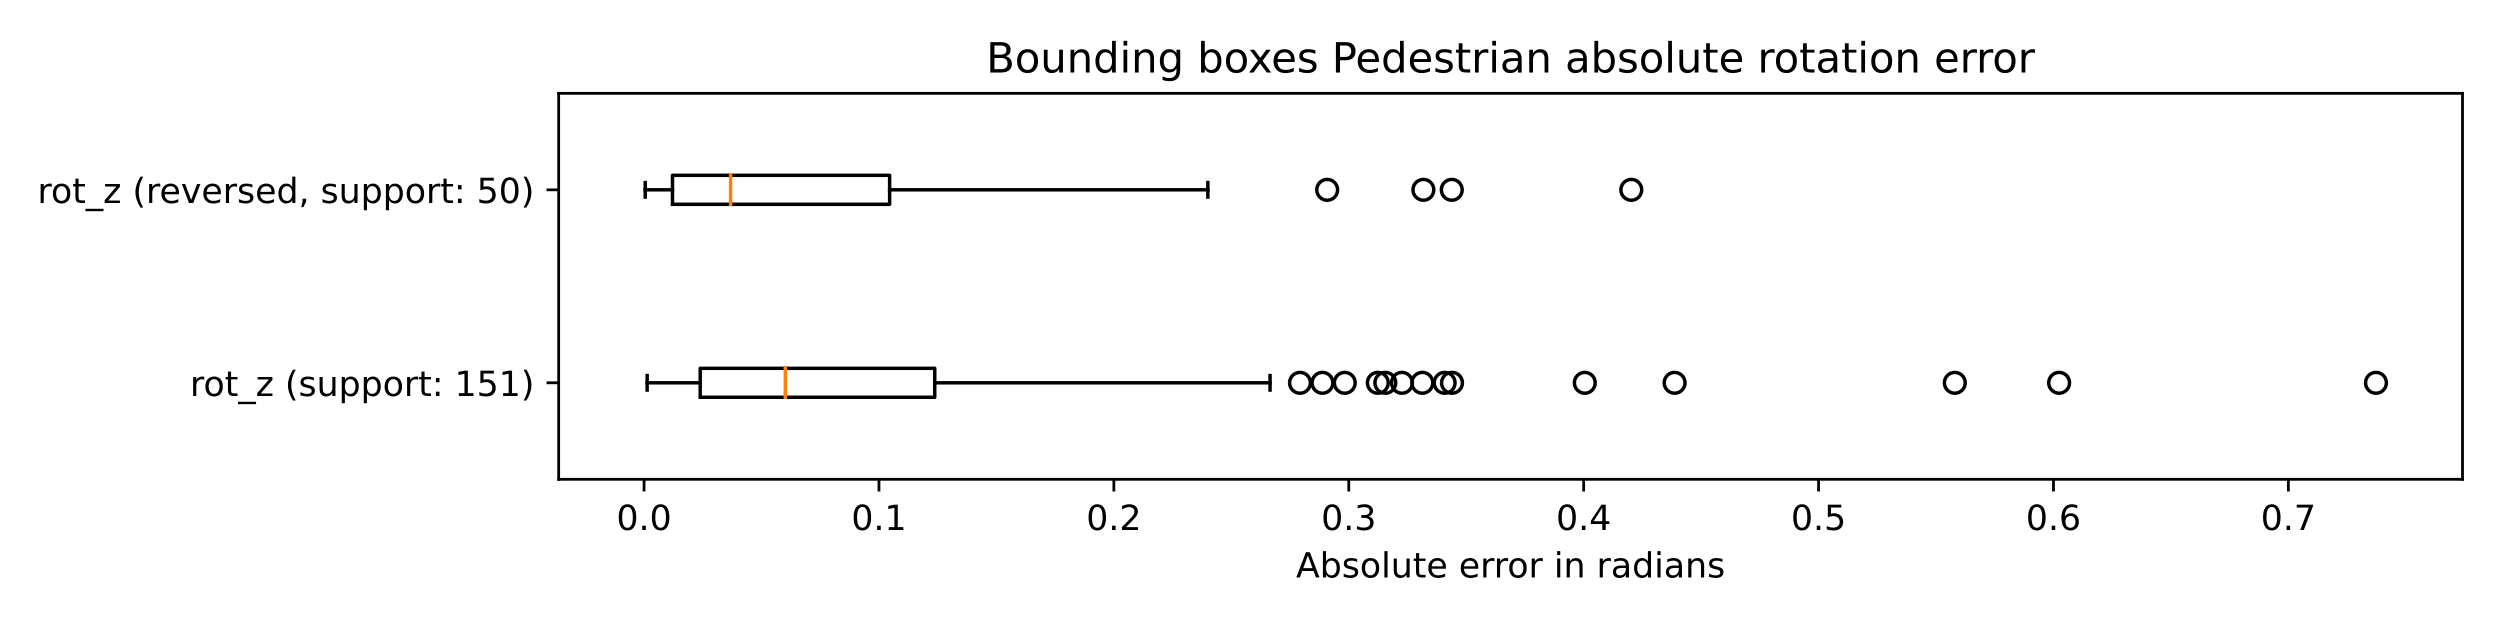
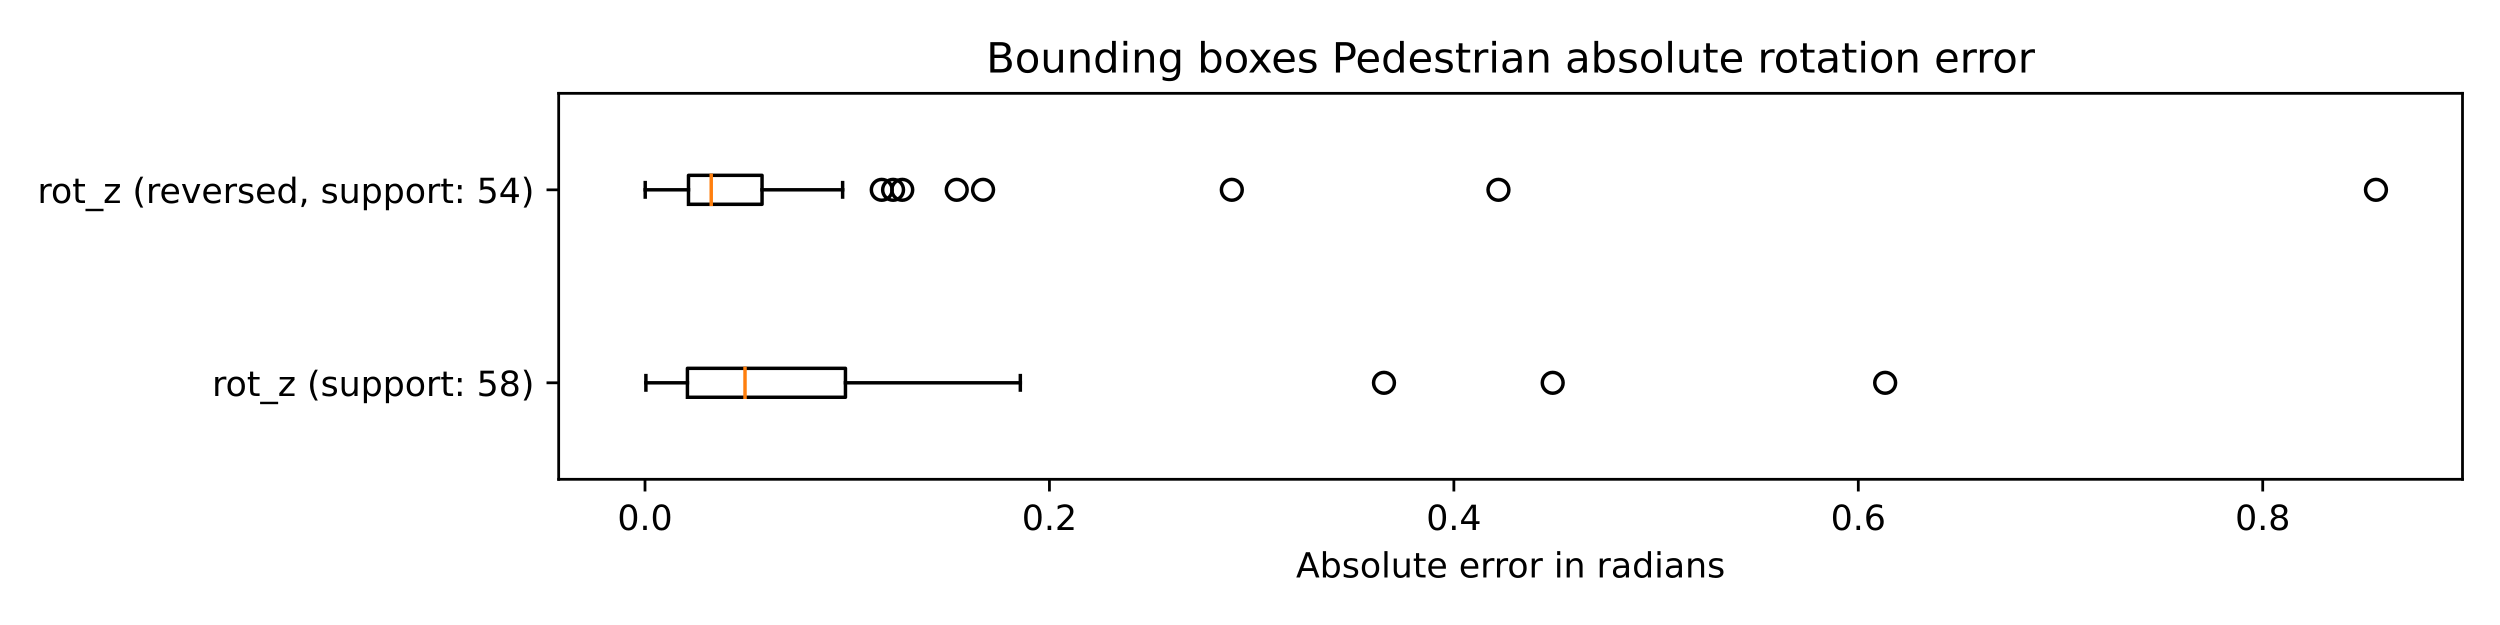
<svg xmlns="http://www.w3.org/2000/svg" xmlns:xlink="http://www.w3.org/1999/xlink" width="720pt" height="180pt" viewBox="0 0 720 180" version="1.1">
  <defs>
    <style type="text/css">*{stroke-linejoin: round; stroke-linecap: butt}</style>
  </defs>
  <g id="figure_1">
    <g id="patch_1">
      <path d="M 0 180  L 720 180  L 720 0  L 0 0  z " style="fill: #ffffff" />
    </g>
    <g id="axes_1">
      <g id="patch_2">
        <path d="M 160.9 138.04  L 709.2 138.04  L 709.2 26.88  L 160.9 26.88  z " style="fill: #ffffff" />
      </g>
      <g id="matplotlib.axis_1">
        <g id="xtick_1">
          <g id="line2d_1">
            <defs>
-               <path id="m4e57f08b4b" d="M 0 0  L 0 3.5  " style="stroke: #000000; stroke-width: 0.8" />
+               <path id="m27d8b00f14" d="M 0 0  L 0 3.5  " style="stroke: #000000; stroke-width: 0.8" />
            </defs>
            <g>
-               <use xlink:href="#m4e57f08b4b" x="185.491" y="138.04" style="stroke: #000000; stroke-width: 0.8" />
+               <use xlink:href="#m27d8b00f14" x="185.761" y="138.04" style="stroke: #000000; stroke-width: 0.8" />
            </g>
          </g>
          <g id="text_1">
-             <g transform="translate(177.5391 152.6384)scale(0.1 -0.1)">
+             <g transform="translate(177.8095 152.6384)scale(0.1 -0.1)">
              <defs>
                <path id="DejaVuSans-30" d="M 2034 4250  Q 1547 4250 1301 3770  Q 1056 3291 1056 2328  Q 1056 1369 1301 889  Q 1547 409 2034 409  Q 2525 409 2770 889  Q 3016 1369 3016 2328  Q 3016 3291 2770 3770  Q 2525 4250 2034 4250  z M 2034 4750  Q 2819 4750 3233 4129  Q 3647 3509 3647 2328  Q 3647 1150 3233 529  Q 2819 -91 2034 -91  Q 1250 -91 836 529  Q 422 1150 422 2328  Q 422 3509 836 4129  Q 1250 4750 2034 4750  z " transform="scale(0.015625)" />
                <path id="DejaVuSans-2e" d="M 684 794  L 1344 794  L 1344 0  L 684 0  L 684 794  z " transform="scale(0.015625)" />
              </defs>
              <use xlink:href="#DejaVuSans-30" />
              <use xlink:href="#DejaVuSans-2e" x="63.623" />
              <use xlink:href="#DejaVuSans-30" x="95.41" />
            </g>
          </g>
        </g>
        <g id="xtick_2">
          <g id="line2d_2">
            <g>
-               <use xlink:href="#m4e57f08b4b" x="253.142" y="138.04" style="stroke: #000000; stroke-width: 0.8" />
+               <use xlink:href="#m27d8b00f14" x="302.237" y="138.04" style="stroke: #000000; stroke-width: 0.8" />
            </g>
          </g>
          <g id="text_2">
-             <g transform="translate(245.1899 152.6384)scale(0.1 -0.1)">
-               <defs>
-                 <path id="DejaVuSans-31" d="M 794 531  L 1825 531  L 1825 4091  L 703 3866  L 703 4441  L 1819 4666  L 2450 4666  L 2450 531  L 3481 531  L 3481 0  L 794 0  L 794 531  z " transform="scale(0.015625)" />
-               </defs>
-               <use xlink:href="#DejaVuSans-30" />
-               <use xlink:href="#DejaVuSans-2e" x="63.623" />
-               <use xlink:href="#DejaVuSans-31" x="95.41" />
+             <g transform="translate(294.2854 152.6384)scale(0.1 -0.1)">
+               <defs>
+                 <path id="DejaVuSans-32" d="M 1228 531  L 3431 531  L 3431 0  L 469 0  L 469 531  Q 828 903 1448 1529  Q 2069 2156 2228 2338  Q 2531 2678 2651 2914  Q 2772 3150 2772 3378  Q 2772 3750 2511 3984  Q 2250 4219 1831 4219  Q 1534 4219 1204 4116  Q 875 4013 500 3803  L 500 4441  Q 881 4594 1212 4672  Q 1544 4750 1819 4750  Q 2544 4750 2975 4387  Q 3406 4025 3406 3419  Q 3406 3131 3298 2873  Q 3191 2616 2906 2266  Q 2828 2175 2409 1742  Q 1991 1309 1228 531  z " transform="scale(0.015625)" />
+               </defs>
+               <use xlink:href="#DejaVuSans-30" />
+               <use xlink:href="#DejaVuSans-2e" x="63.623" />
+               <use xlink:href="#DejaVuSans-32" x="95.41" />
            </g>
          </g>
        </g>
        <g id="xtick_3">
          <g id="line2d_3">
            <g>
-               <use xlink:href="#m4e57f08b4b" x="320.792" y="138.04" style="stroke: #000000; stroke-width: 0.8" />
+               <use xlink:href="#m27d8b00f14" x="418.713" y="138.04" style="stroke: #000000; stroke-width: 0.8" />
            </g>
          </g>
          <g id="text_3">
-             <g transform="translate(312.8408 152.6384)scale(0.1 -0.1)">
-               <defs>
-                 <path id="DejaVuSans-32" d="M 1228 531  L 3431 531  L 3431 0  L 469 0  L 469 531  Q 828 903 1448 1529  Q 2069 2156 2228 2338  Q 2531 2678 2651 2914  Q 2772 3150 2772 3378  Q 2772 3750 2511 3984  Q 2250 4219 1831 4219  Q 1534 4219 1204 4116  Q 875 4013 500 3803  L 500 4441  Q 881 4594 1212 4672  Q 1544 4750 1819 4750  Q 2544 4750 2975 4387  Q 3406 4025 3406 3419  Q 3406 3131 3298 2873  Q 3191 2616 2906 2266  Q 2828 2175 2409 1742  Q 1991 1309 1228 531  z " transform="scale(0.015625)" />
-               </defs>
-               <use xlink:href="#DejaVuSans-30" />
-               <use xlink:href="#DejaVuSans-2e" x="63.623" />
-               <use xlink:href="#DejaVuSans-32" x="95.41" />
+             <g transform="translate(410.7613 152.6384)scale(0.1 -0.1)">
+               <defs>
+                 <path id="DejaVuSans-34" d="M 2419 4116  L 825 1625  L 2419 1625  L 2419 4116  z M 2253 4666  L 3047 4666  L 3047 1625  L 3713 1625  L 3713 1100  L 3047 1100  L 3047 0  L 2419 0  L 2419 1100  L 313 1100  L 313 1709  L 2253 4666  z " transform="scale(0.015625)" />
+               </defs>
+               <use xlink:href="#DejaVuSans-30" />
+               <use xlink:href="#DejaVuSans-2e" x="63.623" />
+               <use xlink:href="#DejaVuSans-34" x="95.41" />
            </g>
          </g>
        </g>
        <g id="xtick_4">
          <g id="line2d_4">
            <g>
-               <use xlink:href="#m4e57f08b4b" x="388.443" y="138.04" style="stroke: #000000; stroke-width: 0.8" />
+               <use xlink:href="#m27d8b00f14" x="535.189" y="138.04" style="stroke: #000000; stroke-width: 0.8" />
            </g>
          </g>
          <g id="text_4">
-             <g transform="translate(380.4917 152.6384)scale(0.1 -0.1)">
-               <defs>
-                 <path id="DejaVuSans-33" d="M 2597 2516  Q 3050 2419 3304 2112  Q 3559 1806 3559 1356  Q 3559 666 3084 287  Q 2609 -91 1734 -91  Q 1441 -91 1130 -33  Q 819 25 488 141  L 488 750  Q 750 597 1062 519  Q 1375 441 1716 441  Q 2309 441 2620 675  Q 2931 909 2931 1356  Q 2931 1769 2642 2001  Q 2353 2234 1838 2234  L 1294 2234  L 1294 2753  L 1863 2753  Q 2328 2753 2575 2939  Q 2822 3125 2822 3475  Q 2822 3834 2567 4026  Q 2313 4219 1838 4219  Q 1578 4219 1281 4162  Q 984 4106 628 3988  L 628 4550  Q 988 4650 1302 4700  Q 1616 4750 1894 4750  Q 2613 4750 3031 4423  Q 3450 4097 3450 3541  Q 3450 3153 3228 2886  Q 3006 2619 2597 2516  z " transform="scale(0.015625)" />
-               </defs>
-               <use xlink:href="#DejaVuSans-30" />
-               <use xlink:href="#DejaVuSans-2e" x="63.623" />
-               <use xlink:href="#DejaVuSans-33" x="95.41" />
+             <g transform="translate(527.2373 152.6384)scale(0.1 -0.1)">
+               <defs>
+                 <path id="DejaVuSans-36" d="M 2113 2584  Q 1688 2584 1439 2293  Q 1191 2003 1191 1497  Q 1191 994 1439 701  Q 1688 409 2113 409  Q 2538 409 2786 701  Q 3034 994 3034 1497  Q 3034 2003 2786 2293  Q 2538 2584 2113 2584  z M 3366 4563  L 3366 3988  Q 3128 4100 2886 4159  Q 2644 4219 2406 4219  Q 1781 4219 1451 3797  Q 1122 3375 1075 2522  Q 1259 2794 1537 2939  Q 1816 3084 2150 3084  Q 2853 3084 3261 2657  Q 3669 2231 3669 1497  Q 3669 778 3244 343  Q 2819 -91 2113 -91  Q 1303 -91 875 529  Q 447 1150 447 2328  Q 447 3434 972 4092  Q 1497 4750 2381 4750  Q 2619 4750 2861 4703  Q 3103 4656 3366 4563  z " transform="scale(0.015625)" />
+               </defs>
+               <use xlink:href="#DejaVuSans-30" />
+               <use xlink:href="#DejaVuSans-2e" x="63.623" />
+               <use xlink:href="#DejaVuSans-36" x="95.41" />
            </g>
          </g>
        </g>
        <g id="xtick_5">
          <g id="line2d_5">
            <g>
-               <use xlink:href="#m4e57f08b4b" x="456.094" y="138.04" style="stroke: #000000; stroke-width: 0.8" />
+               <use xlink:href="#m27d8b00f14" x="651.665" y="138.04" style="stroke: #000000; stroke-width: 0.8" />
            </g>
          </g>
          <g id="text_5">
-             <g transform="translate(448.1425 152.6384)scale(0.1 -0.1)">
-               <defs>
-                 <path id="DejaVuSans-34" d="M 2419 4116  L 825 1625  L 2419 1625  L 2419 4116  z M 2253 4666  L 3047 4666  L 3047 1625  L 3713 1625  L 3713 1100  L 3047 1100  L 3047 0  L 2419 0  L 2419 1100  L 313 1100  L 313 1709  L 2253 4666  z " transform="scale(0.015625)" />
-               </defs>
-               <use xlink:href="#DejaVuSans-30" />
-               <use xlink:href="#DejaVuSans-2e" x="63.623" />
-               <use xlink:href="#DejaVuSans-34" x="95.41" />
-             </g>
-           </g>
-         </g>
-         <g id="xtick_6">
-           <g id="line2d_6">
-             <g>
-               <use xlink:href="#m4e57f08b4b" x="523.745" y="138.04" style="stroke: #000000; stroke-width: 0.8" />
-             </g>
-           </g>
-           <g id="text_6">
-             <g transform="translate(515.7934 152.6384)scale(0.1 -0.1)">
-               <defs>
-                 <path id="DejaVuSans-35" d="M 691 4666  L 3169 4666  L 3169 4134  L 1269 4134  L 1269 2991  Q 1406 3038 1543 3061  Q 1681 3084 1819 3084  Q 2600 3084 3056 2656  Q 3513 2228 3513 1497  Q 3513 744 3044 326  Q 2575 -91 1722 -91  Q 1428 -91 1123 -41  Q 819 9 494 109  L 494 744  Q 775 591 1075 516  Q 1375 441 1709 441  Q 2250 441 2565 725  Q 2881 1009 2881 1497  Q 2881 1984 2565 2268  Q 2250 2553 1709 2553  Q 1456 2553 1204 2497  Q 953 2441 691 2322  L 691 4666  z " transform="scale(0.015625)" />
-               </defs>
-               <use xlink:href="#DejaVuSans-30" />
-               <use xlink:href="#DejaVuSans-2e" x="63.623" />
-               <use xlink:href="#DejaVuSans-35" x="95.41" />
-             </g>
-           </g>
-         </g>
-         <g id="xtick_7">
-           <g id="line2d_7">
-             <g>
-               <use xlink:href="#m4e57f08b4b" x="591.396" y="138.04" style="stroke: #000000; stroke-width: 0.8" />
-             </g>
-           </g>
-           <g id="text_7">
-             <g transform="translate(583.4442 152.6384)scale(0.1 -0.1)">
-               <defs>
-                 <path id="DejaVuSans-36" d="M 2113 2584  Q 1688 2584 1439 2293  Q 1191 2003 1191 1497  Q 1191 994 1439 701  Q 1688 409 2113 409  Q 2538 409 2786 701  Q 3034 994 3034 1497  Q 3034 2003 2786 2293  Q 2538 2584 2113 2584  z M 3366 4563  L 3366 3988  Q 3128 4100 2886 4159  Q 2644 4219 2406 4219  Q 1781 4219 1451 3797  Q 1122 3375 1075 2522  Q 1259 2794 1537 2939  Q 1816 3084 2150 3084  Q 2853 3084 3261 2657  Q 3669 2231 3669 1497  Q 3669 778 3244 343  Q 2819 -91 2113 -91  Q 1303 -91 875 529  Q 447 1150 447 2328  Q 447 3434 972 4092  Q 1497 4750 2381 4750  Q 2619 4750 2861 4703  Q 3103 4656 3366 4563  z " transform="scale(0.015625)" />
-               </defs>
-               <use xlink:href="#DejaVuSans-30" />
-               <use xlink:href="#DejaVuSans-2e" x="63.623" />
-               <use xlink:href="#DejaVuSans-36" x="95.41" />
-             </g>
-           </g>
-         </g>
-         <g id="xtick_8">
-           <g id="line2d_8">
-             <g>
-               <use xlink:href="#m4e57f08b4b" x="659.047" y="138.04" style="stroke: #000000; stroke-width: 0.8" />
-             </g>
-           </g>
-           <g id="text_8">
-             <g transform="translate(651.0951 152.6384)scale(0.1 -0.1)">
-               <defs>
-                 <path id="DejaVuSans-37" d="M 525 4666  L 3525 4666  L 3525 4397  L 1831 0  L 1172 0  L 2766 4134  L 525 4134  L 525 4666  z " transform="scale(0.015625)" />
-               </defs>
-               <use xlink:href="#DejaVuSans-30" />
-               <use xlink:href="#DejaVuSans-2e" x="63.623" />
-               <use xlink:href="#DejaVuSans-37" x="95.41" />
-             </g>
-           </g>
-         </g>
-         <g id="text_9">
+             <g transform="translate(643.7132 152.6384)scale(0.1 -0.1)">
+               <defs>
+                 <path id="DejaVuSans-38" d="M 2034 2216  Q 1584 2216 1326 1975  Q 1069 1734 1069 1313  Q 1069 891 1326 650  Q 1584 409 2034 409  Q 2484 409 2743 651  Q 3003 894 3003 1313  Q 3003 1734 2745 1975  Q 2488 2216 2034 2216  z M 1403 2484  Q 997 2584 770 2862  Q 544 3141 544 3541  Q 544 4100 942 4425  Q 1341 4750 2034 4750  Q 2731 4750 3128 4425  Q 3525 4100 3525 3541  Q 3525 3141 3298 2862  Q 3072 2584 2669 2484  Q 3125 2378 3379 2068  Q 3634 1759 3634 1313  Q 3634 634 3220 271  Q 2806 -91 2034 -91  Q 1263 -91 848 271  Q 434 634 434 1313  Q 434 1759 690 2068  Q 947 2378 1403 2484  z M 1172 3481  Q 1172 3119 1398 2916  Q 1625 2713 2034 2713  Q 2441 2713 2670 2916  Q 2900 3119 2900 3481  Q 2900 3844 2670 4047  Q 2441 4250 2034 4250  Q 1625 4250 1398 4047  Q 1172 3844 1172 3481  z " transform="scale(0.015625)" />
+               </defs>
+               <use xlink:href="#DejaVuSans-30" />
+               <use xlink:href="#DejaVuSans-2e" x="63.623" />
+               <use xlink:href="#DejaVuSans-38" x="95.41" />
+             </g>
+           </g>
+         </g>
+         <g id="text_6">
          <g transform="translate(373.2492 166.3166)scale(0.1 -0.1)">
            <defs>
              <path id="DejaVuSans-41" d="M 2188 4044  L 1331 1722  L 3047 1722  L 2188 4044  z M 1831 4666  L 2547 4666  L 4325 0  L 3669 0  L 3244 1197  L 1141 1197  L 716 0  L 50 0  L 1831 4666  z " transform="scale(0.015625)" />
              <path id="DejaVuSans-62" d="M 3116 1747  Q 3116 2381 2855 2742  Q 2594 3103 2138 3103  Q 1681 3103 1420 2742  Q 1159 2381 1159 1747  Q 1159 1113 1420 752  Q 1681 391 2138 391  Q 2594 391 2855 752  Q 3116 1113 3116 1747  z M 1159 2969  Q 1341 3281 1617 3432  Q 1894 3584 2278 3584  Q 2916 3584 3314 3078  Q 3713 2572 3713 1747  Q 3713 922 3314 415  Q 2916 -91 2278 -91  Q 1894 -91 1617 61  Q 1341 213 1159 525  L 1159 0  L 581 0  L 581 4863  L 1159 4863  L 1159 2969  z " transform="scale(0.015625)" />
              <path id="DejaVuSans-73" d="M 2834 3397  L 2834 2853  Q 2591 2978 2328 3040  Q 2066 3103 1784 3103  Q 1356 3103 1142 2972  Q 928 2841 928 2578  Q 928 2378 1081 2264  Q 1234 2150 1697 2047  L 1894 2003  Q 2506 1872 2764 1633  Q 3022 1394 3022 966  Q 3022 478 2636 193  Q 2250 -91 1575 -91  Q 1294 -91 989 -36  Q 684 19 347 128  L 347 722  Q 666 556 975 473  Q 1284 391 1588 391  Q 1994 391 2212 530  Q 2431 669 2431 922  Q 2431 1156 2273 1281  Q 2116 1406 1581 1522  L 1381 1569  Q 847 1681 609 1914  Q 372 2147 372 2553  Q 372 3047 722 3315  Q 1072 3584 1716 3584  Q 2034 3584 2315 3537  Q 2597 3491 2834 3397  z " transform="scale(0.015625)" />
              <path id="DejaVuSans-6f" d="M 1959 3097  Q 1497 3097 1228 2736  Q 959 2375 959 1747  Q 959 1119 1226 758  Q 1494 397 1959 397  Q 2419 397 2687 759  Q 2956 1122 2956 1747  Q 2956 2369 2687 2733  Q 2419 3097 1959 3097  z M 1959 3584  Q 2709 3584 3137 3096  Q 3566 2609 3566 1747  Q 3566 888 3137 398  Q 2709 -91 1959 -91  Q 1206 -91 779 398  Q 353 888 353 1747  Q 353 2609 779 3096  Q 1206 3584 1959 3584  z " transform="scale(0.015625)" />
              <path id="DejaVuSans-6c" d="M 603 4863  L 1178 4863  L 1178 0  L 603 0  L 603 4863  z " transform="scale(0.015625)" />
              <path id="DejaVuSans-75" d="M 544 1381  L 544 3500  L 1119 3500  L 1119 1403  Q 1119 906 1312 657  Q 1506 409 1894 409  Q 2359 409 2629 706  Q 2900 1003 2900 1516  L 2900 3500  L 3475 3500  L 3475 0  L 2900 0  L 2900 538  Q 2691 219 2414 64  Q 2138 -91 1772 -91  Q 1169 -91 856 284  Q 544 659 544 1381  z M 1991 3584  L 1991 3584  z " transform="scale(0.015625)" />
              <path id="DejaVuSans-74" d="M 1172 4494  L 1172 3500  L 2356 3500  L 2356 3053  L 1172 3053  L 1172 1153  Q 1172 725 1289 603  Q 1406 481 1766 481  L 2356 481  L 2356 0  L 1766 0  Q 1100 0 847 248  Q 594 497 594 1153  L 594 3053  L 172 3053  L 172 3500  L 594 3500  L 594 4494  L 1172 4494  z " transform="scale(0.015625)" />
              <path id="DejaVuSans-65" d="M 3597 1894  L 3597 1613  L 953 1613  Q 991 1019 1311 708  Q 1631 397 2203 397  Q 2534 397 2845 478  Q 3156 559 3463 722  L 3463 178  Q 3153 47 2828 -22  Q 2503 -91 2169 -91  Q 1331 -91 842 396  Q 353 884 353 1716  Q 353 2575 817 3079  Q 1281 3584 2069 3584  Q 2775 3584 3186 3129  Q 3597 2675 3597 1894  z M 3022 2063  Q 3016 2534 2758 2815  Q 2500 3097 2075 3097  Q 1594 3097 1305 2825  Q 1016 2553 972 2059  L 3022 2063  z " transform="scale(0.015625)" />
              <path id="DejaVuSans-20" transform="scale(0.015625)" />
              <path id="DejaVuSans-72" d="M 2631 2963  Q 2534 3019 2420 3045  Q 2306 3072 2169 3072  Q 1681 3072 1420 2755  Q 1159 2438 1159 1844  L 1159 0  L 581 0  L 581 3500  L 1159 3500  L 1159 2956  Q 1341 3275 1631 3429  Q 1922 3584 2338 3584  Q 2397 3584 2469 3576  Q 2541 3569 2628 3553  L 2631 2963  z " transform="scale(0.015625)" />
              <path id="DejaVuSans-69" d="M 603 3500  L 1178 3500  L 1178 0  L 603 0  L 603 3500  z M 603 4863  L 1178 4863  L 1178 4134  L 603 4134  L 603 4863  z " transform="scale(0.015625)" />
              <path id="DejaVuSans-6e" d="M 3513 2113  L 3513 0  L 2938 0  L 2938 2094  Q 2938 2591 2744 2837  Q 2550 3084 2163 3084  Q 1697 3084 1428 2787  Q 1159 2491 1159 1978  L 1159 0  L 581 0  L 581 3500  L 1159 3500  L 1159 2956  Q 1366 3272 1645 3428  Q 1925 3584 2291 3584  Q 2894 3584 3203 3211  Q 3513 2838 3513 2113  z " transform="scale(0.015625)" />
              <path id="DejaVuSans-61" d="M 2194 1759  Q 1497 1759 1228 1600  Q 959 1441 959 1056  Q 959 750 1161 570  Q 1363 391 1709 391  Q 2188 391 2477 730  Q 2766 1069 2766 1631  L 2766 1759  L 2194 1759  z M 3341 1997  L 3341 0  L 2766 0  L 2766 531  Q 2569 213 2275 61  Q 1981 -91 1556 -91  Q 1019 -91 701 211  Q 384 513 384 1019  Q 384 1609 779 1909  Q 1175 2209 1959 2209  L 2766 2209  L 2766 2266  Q 2766 2663 2505 2880  Q 2244 3097 1772 3097  Q 1472 3097 1187 3025  Q 903 2953 641 2809  L 641 3341  Q 956 3463 1253 3523  Q 1550 3584 1831 3584  Q 2591 3584 2966 3190  Q 3341 2797 3341 1997  z " transform="scale(0.015625)" />
              <path id="DejaVuSans-64" d="M 2906 2969  L 2906 4863  L 3481 4863  L 3481 0  L 2906 0  L 2906 525  Q 2725 213 2448 61  Q 2172 -91 1784 -91  Q 1150 -91 751 415  Q 353 922 353 1747  Q 353 2572 751 3078  Q 1150 3584 1784 3584  Q 2172 3584 2448 3432  Q 2725 3281 2906 2969  z M 947 1747  Q 947 1113 1208 752  Q 1469 391 1925 391  Q 2381 391 2643 752  Q 2906 1113 2906 1747  Q 2906 2381 2643 2742  Q 2381 3103 1925 3103  Q 1469 3103 1208 2742  Q 947 2381 947 1747  z " transform="scale(0.015625)" />
            </defs>
            <use xlink:href="#DejaVuSans-41" />
            <use xlink:href="#DejaVuSans-62" x="68.408" />
            <use xlink:href="#DejaVuSans-73" x="131.885" />
            <use xlink:href="#DejaVuSans-6f" x="183.984" />
            <use xlink:href="#DejaVuSans-6c" x="245.166" />
            <use xlink:href="#DejaVuSans-75" x="272.949" />
            <use xlink:href="#DejaVuSans-74" x="336.328" />
            <use xlink:href="#DejaVuSans-65" x="375.537" />
            <use xlink:href="#DejaVuSans-20" x="437.061" />
            <use xlink:href="#DejaVuSans-65" x="468.848" />
            <use xlink:href="#DejaVuSans-72" x="530.371" />
            <use xlink:href="#DejaVuSans-72" x="569.734" />
            <use xlink:href="#DejaVuSans-6f" x="608.598" />
            <use xlink:href="#DejaVuSans-72" x="669.779" />
            <use xlink:href="#DejaVuSans-20" x="710.893" />
            <use xlink:href="#DejaVuSans-69" x="742.68" />
            <use xlink:href="#DejaVuSans-6e" x="770.463" />
            <use xlink:href="#DejaVuSans-20" x="833.842" />
            <use xlink:href="#DejaVuSans-72" x="865.629" />
            <use xlink:href="#DejaVuSans-61" x="906.742" />
            <use xlink:href="#DejaVuSans-64" x="968.021" />
            <use xlink:href="#DejaVuSans-69" x="1031.498" />
            <use xlink:href="#DejaVuSans-61" x="1059.281" />
            <use xlink:href="#DejaVuSans-6e" x="1120.561" />
            <use xlink:href="#DejaVuSans-73" x="1183.939" />
          </g>
        </g>
      </g>
      <g id="matplotlib.axis_2">
        <g id="ytick_1">
-           <g id="line2d_9">
+           <g id="line2d_6">
            <defs>
-               <path id="m417db6c726" d="M 0 0  L -3.5 0  " style="stroke: #000000; stroke-width: 0.8" />
+               <path id="mc34abc420f" d="M 0 0  L -3.5 0  " style="stroke: #000000; stroke-width: 0.8" />
            </defs>
            <g>
-               <use xlink:href="#m417db6c726" x="160.9" y="110.25" style="stroke: #000000; stroke-width: 0.8" />
-             </g>
-           </g>
-           <g id="text_10">
-             <g transform="translate(54.71719 114.0438)scale(0.1 -0.1)">
+               <use xlink:href="#mc34abc420f" x="160.9" y="110.25" style="stroke: #000000; stroke-width: 0.8" />
+             </g>
+           </g>
+           <g id="text_7">
+             <g transform="translate(61.07969 114.0438)scale(0.1 -0.1)">
              <defs>
                <path id="DejaVuSans-5f" d="M 3263 -1063  L 3263 -1509  L -63 -1509  L -63 -1063  L 3263 -1063  z " transform="scale(0.015625)" />
                <path id="DejaVuSans-7a" d="M 353 3500  L 3084 3500  L 3084 2975  L 922 459  L 3084 459  L 3084 0  L 275 0  L 275 525  L 2438 3041  L 353 3041  L 353 3500  z " transform="scale(0.015625)" />
                <path id="DejaVuSans-28" d="M 1984 4856  Q 1566 4138 1362 3434  Q 1159 2731 1159 2009  Q 1159 1288 1364 580  Q 1569 -128 1984 -844  L 1484 -844  Q 1016 -109 783 600  Q 550 1309 550 2009  Q 550 2706 781 3412  Q 1013 4119 1484 4856  L 1984 4856  z " transform="scale(0.015625)" />
                <path id="DejaVuSans-70" d="M 1159 525  L 1159 -1331  L 581 -1331  L 581 3500  L 1159 3500  L 1159 2969  Q 1341 3281 1617 3432  Q 1894 3584 2278 3584  Q 2916 3584 3314 3078  Q 3713 2572 3713 1747  Q 3713 922 3314 415  Q 2916 -91 2278 -91  Q 1894 -91 1617 61  Q 1341 213 1159 525  z M 3116 1747  Q 3116 2381 2855 2742  Q 2594 3103 2138 3103  Q 1681 3103 1420 2742  Q 1159 2381 1159 1747  Q 1159 1113 1420 752  Q 1681 391 2138 391  Q 2594 391 2855 752  Q 3116 1113 3116 1747  z " transform="scale(0.015625)" />
                <path id="DejaVuSans-3a" d="M 750 794  L 1409 794  L 1409 0  L 750 0  L 750 794  z M 750 3309  L 1409 3309  L 1409 2516  L 750 2516  L 750 3309  z " transform="scale(0.015625)" />
+                 <path id="DejaVuSans-35" d="M 691 4666  L 3169 4666  L 3169 4134  L 1269 4134  L 1269 2991  Q 1406 3038 1543 3061  Q 1681 3084 1819 3084  Q 2600 3084 3056 2656  Q 3513 2228 3513 1497  Q 3513 744 3044 326  Q 2575 -91 1722 -91  Q 1428 -91 1123 -41  Q 819 9 494 109  L 494 744  Q 775 591 1075 516  Q 1375 441 1709 441  Q 2250 441 2565 725  Q 2881 1009 2881 1497  Q 2881 1984 2565 2268  Q 2250 2553 1709 2553  Q 1456 2553 1204 2497  Q 953 2441 691 2322  L 691 4666  z " transform="scale(0.015625)" />
                <path id="DejaVuSans-29" d="M 513 4856  L 1013 4856  Q 1481 4119 1714 3412  Q 1947 2706 1947 2009  Q 1947 1309 1714 600  Q 1481 -109 1013 -844  L 513 -844  Q 928 -128 1133 580  Q 1338 1288 1338 2009  Q 1338 2731 1133 3434  Q 928 4138 513 4856  z " transform="scale(0.015625)" />
              </defs>
              <use xlink:href="#DejaVuSans-72" />
              <use xlink:href="#DejaVuSans-6f" x="38.863" />
              <use xlink:href="#DejaVuSans-74" x="100.045" />
              <use xlink:href="#DejaVuSans-5f" x="139.254" />
              <use xlink:href="#DejaVuSans-7a" x="189.254" />
              <use xlink:href="#DejaVuSans-20" x="241.744" />
              <use xlink:href="#DejaVuSans-28" x="273.531" />
              <use xlink:href="#DejaVuSans-73" x="312.545" />
              <use xlink:href="#DejaVuSans-75" x="364.645" />
              <use xlink:href="#DejaVuSans-70" x="428.023" />
              <use xlink:href="#DejaVuSans-70" x="491.5" />
              <use xlink:href="#DejaVuSans-6f" x="554.977" />
              <use xlink:href="#DejaVuSans-72" x="616.158" />
              <use xlink:href="#DejaVuSans-74" x="657.271" />
              <use xlink:href="#DejaVuSans-3a" x="696.48" />
              <use xlink:href="#DejaVuSans-20" x="730.172" />
-               <use xlink:href="#DejaVuSans-31" x="761.959" />
-               <use xlink:href="#DejaVuSans-35" x="825.582" />
-               <use xlink:href="#DejaVuSans-31" x="889.205" />
-               <use xlink:href="#DejaVuSans-29" x="952.828" />
+               <use xlink:href="#DejaVuSans-35" x="761.959" />
+               <use xlink:href="#DejaVuSans-38" x="825.582" />
+               <use xlink:href="#DejaVuSans-29" x="889.205" />
            </g>
          </g>
        </g>
        <g id="ytick_2">
-           <g id="line2d_10">
-             <g>
-               <use xlink:href="#m417db6c726" x="160.9" y="54.67" style="stroke: #000000; stroke-width: 0.8" />
-             </g>
-           </g>
-           <g id="text_11">
+           <g id="line2d_7">
+             <g>
+               <use xlink:href="#mc34abc420f" x="160.9" y="54.67" style="stroke: #000000; stroke-width: 0.8" />
+             </g>
+           </g>
+           <g id="text_8">
            <g transform="translate(10.79063 58.46922)scale(0.1 -0.1)">
              <defs>
                <path id="DejaVuSans-76" d="M 191 3500  L 800 3500  L 1894 563  L 2988 3500  L 3597 3500  L 2284 0  L 1503 0  L 191 3500  z " transform="scale(0.015625)" />
                <path id="DejaVuSans-2c" d="M 750 794  L 1409 794  L 1409 256  L 897 -744  L 494 -744  L 750 256  L 750 794  z " transform="scale(0.015625)" />
              </defs>
              <use xlink:href="#DejaVuSans-72" />
              <use xlink:href="#DejaVuSans-6f" x="38.863" />
              <use xlink:href="#DejaVuSans-74" x="100.045" />
              <use xlink:href="#DejaVuSans-5f" x="139.254" />
              <use xlink:href="#DejaVuSans-7a" x="189.254" />
              <use xlink:href="#DejaVuSans-20" x="241.744" />
              <use xlink:href="#DejaVuSans-28" x="273.531" />
              <use xlink:href="#DejaVuSans-72" x="312.545" />
              <use xlink:href="#DejaVuSans-65" x="351.408" />
              <use xlink:href="#DejaVuSans-76" x="412.932" />
              <use xlink:href="#DejaVuSans-65" x="472.111" />
              <use xlink:href="#DejaVuSans-72" x="533.635" />
              <use xlink:href="#DejaVuSans-73" x="574.748" />
              <use xlink:href="#DejaVuSans-65" x="626.848" />
              <use xlink:href="#DejaVuSans-64" x="688.371" />
              <use xlink:href="#DejaVuSans-2c" x="751.848" />
              <use xlink:href="#DejaVuSans-20" x="783.635" />
              <use xlink:href="#DejaVuSans-73" x="815.422" />
              <use xlink:href="#DejaVuSans-75" x="867.521" />
              <use xlink:href="#DejaVuSans-70" x="930.9" />
              <use xlink:href="#DejaVuSans-70" x="994.377" />
              <use xlink:href="#DejaVuSans-6f" x="1057.854" />
              <use xlink:href="#DejaVuSans-72" x="1119.035" />
              <use xlink:href="#DejaVuSans-74" x="1160.148" />
              <use xlink:href="#DejaVuSans-3a" x="1199.357" />
              <use xlink:href="#DejaVuSans-20" x="1233.049" />
              <use xlink:href="#DejaVuSans-35" x="1264.836" />
-               <use xlink:href="#DejaVuSans-30" x="1328.459" />
+               <use xlink:href="#DejaVuSans-34" x="1328.459" />
              <use xlink:href="#DejaVuSans-29" x="1392.082" />
            </g>
          </g>
        </g>
      </g>
+       <g id="line2d_8">
+         <path d="M 197.979 114.418  L 197.979 106.082  L 243.491 106.082  L 243.491 114.418  L 197.979 114.418  " clip-path="url(#p41fde886a1)" style="fill: none; stroke: #000000; stroke-linecap: square" />
+       </g>
+       <g id="line2d_9">
+         <path d="M 197.979 110.25  L 186.017 110.25  " clip-path="url(#p41fde886a1)" style="fill: none; stroke: #000000; stroke-linecap: square" />
+       </g>
+       <g id="line2d_10">
+         <path d="M 243.491 110.25  L 293.854 110.25  " clip-path="url(#p41fde886a1)" style="fill: none; stroke: #000000; stroke-linecap: square" />
+       </g>
      <g id="line2d_11">
-         <path d="M 201.657 114.418  L 201.657 106.082  L 269.208 106.082  L 269.208 114.418  L 201.657 114.418  " clip-path="url(#pdf9f50f11c)" style="fill: none; stroke: #000000; stroke-linecap: square" />
+         <path d="M 186.017 112.334  L 186.017 108.166  " clip-path="url(#p41fde886a1)" style="fill: none; stroke: #000000; stroke-linecap: square" />
      </g>
      <g id="line2d_12">
-         <path d="M 201.657 110.25  L 186.385 110.25  " clip-path="url(#pdf9f50f11c)" style="fill: none; stroke: #000000; stroke-linecap: square" />
+         <path d="M 293.854 112.334  L 293.854 108.166  " clip-path="url(#p41fde886a1)" style="fill: none; stroke: #000000; stroke-linecap: square" />
      </g>
      <g id="line2d_13">
-         <path d="M 269.208 110.25  L 365.775 110.25  " clip-path="url(#pdf9f50f11c)" style="fill: none; stroke: #000000; stroke-linecap: square" />
+         <defs>
+           <path id="m9f470cc5a3" d="M 0 3  C 0.796 3 1.559 2.684 2.121 2.121  C 2.684 1.559 3 0.796 3 0  C 3 -0.796 2.684 -1.559 2.121 -2.121  C 1.559 -2.684 0.796 -3 0 -3  C -0.796 -3 -1.559 -2.684 -2.121 -2.121  C -2.684 -1.559 -3 -0.796 -3 0  C -3 0.796 -2.684 1.559 -2.121 2.121  C -1.559 2.684 -0.796 3 0 3  z " style="stroke: #000000" />
+         </defs>
+         <g clip-path="url(#p41fde886a1)">
+           <use xlink:href="#m9f470cc5a3" x="398.585" y="110.25" style="fill-opacity: 0; stroke: #000000" />
+           <use xlink:href="#m9f470cc5a3" x="542.927" y="110.25" style="fill-opacity: 0; stroke: #000000" />
+           <use xlink:href="#m9f470cc5a3" x="447.178" y="110.25" style="fill-opacity: 0; stroke: #000000" />
+         </g>
      </g>
      <g id="line2d_14">
-         <path d="M 186.385 112.334  L 186.385 108.166  " clip-path="url(#pdf9f50f11c)" style="fill: none; stroke: #000000; stroke-linecap: square" />
+         <path d="M 198.284 58.839  L 198.284 50.502  L 219.471 50.502  L 219.471 58.839  L 198.284 58.839  " clip-path="url(#p41fde886a1)" style="fill: none; stroke: #000000; stroke-linecap: square" />
      </g>
      <g id="line2d_15">
-         <path d="M 365.775 112.334  L 365.775 108.166  " clip-path="url(#pdf9f50f11c)" style="fill: none; stroke: #000000; stroke-linecap: square" />
+         <path d="M 198.284 54.67  L 185.823 54.67  " clip-path="url(#p41fde886a1)" style="fill: none; stroke: #000000; stroke-linecap: square" />
      </g>
      <g id="line2d_16">
-         <defs>
-           <path id="md32c2e6560" d="M 0 3  C 0.796 3 1.559 2.684 2.121 2.121  C 2.684 1.559 3 0.796 3 0  C 3 -0.796 2.684 -1.559 2.121 -2.121  C 1.559 -2.684 0.796 -3 0 -3  C -0.796 -3 -1.559 -2.684 -2.121 -2.121  C -2.684 -1.559 -3 -0.796 -3 0  C -3 0.796 -2.684 1.559 -2.121 2.121  C -1.559 2.684 -0.796 3 0 3  z " style="stroke: #000000" />
-         </defs>
-         <g clip-path="url(#pdf9f50f11c)">
-           <use xlink:href="#md32c2e6560" x="684.277" y="110.25" style="fill-opacity: 0; stroke: #000000" />
-           <use xlink:href="#md32c2e6560" x="387.289" y="110.25" style="fill-opacity: 0; stroke: #000000" />
-           <use xlink:href="#md32c2e6560" x="409.635" y="110.25" style="fill-opacity: 0; stroke: #000000" />
-           <use xlink:href="#md32c2e6560" x="398.973" y="110.25" style="fill-opacity: 0; stroke: #000000" />
-           <use xlink:href="#md32c2e6560" x="374.399" y="110.25" style="fill-opacity: 0; stroke: #000000" />
-           <use xlink:href="#md32c2e6560" x="416.057" y="110.25" style="fill-opacity: 0; stroke: #000000" />
-           <use xlink:href="#md32c2e6560" x="482.285" y="110.25" style="fill-opacity: 0; stroke: #000000" />
-           <use xlink:href="#md32c2e6560" x="456.418" y="110.25" style="fill-opacity: 0; stroke: #000000" />
-           <use xlink:href="#md32c2e6560" x="403.766" y="110.25" style="fill-opacity: 0; stroke: #000000" />
-           <use xlink:href="#md32c2e6560" x="380.863" y="110.25" style="fill-opacity: 0; stroke: #000000" />
-           <use xlink:href="#md32c2e6560" x="418.175" y="110.25" style="fill-opacity: 0; stroke: #000000" />
-           <use xlink:href="#md32c2e6560" x="562.983" y="110.25" style="fill-opacity: 0; stroke: #000000" />
-           <use xlink:href="#md32c2e6560" x="396.811" y="110.25" style="fill-opacity: 0; stroke: #000000" />
-           <use xlink:href="#md32c2e6560" x="593.026" y="110.25" style="fill-opacity: 0; stroke: #000000" />
-         </g>
+         <path d="M 219.471 54.67  L 242.675 54.67  " clip-path="url(#p41fde886a1)" style="fill: none; stroke: #000000; stroke-linecap: square" />
      </g>
      <g id="line2d_17">
-         <path d="M 193.675 58.839  L 193.675 50.502  L 256.212 50.502  L 256.212 58.839  L 193.675 58.839  " clip-path="url(#pdf9f50f11c)" style="fill: none; stroke: #000000; stroke-linecap: square" />
+         <path d="M 185.823 56.754  L 185.823 52.586  " clip-path="url(#p41fde886a1)" style="fill: none; stroke: #000000; stroke-linecap: square" />
      </g>
      <g id="line2d_18">
-         <path d="M 193.675 54.67  L 185.823 54.67  " clip-path="url(#pdf9f50f11c)" style="fill: none; stroke: #000000; stroke-linecap: square" />
+         <path d="M 242.675 56.754  L 242.675 52.586  " clip-path="url(#p41fde886a1)" style="fill: none; stroke: #000000; stroke-linecap: square" />
      </g>
      <g id="line2d_19">
-         <path d="M 256.212 54.67  L 347.864 54.67  " clip-path="url(#pdf9f50f11c)" style="fill: none; stroke: #000000; stroke-linecap: square" />
+         <g clip-path="url(#p41fde886a1)">
+           <use xlink:href="#m9f470cc5a3" x="283.122" y="54.67" style="fill-opacity: 0; stroke: #000000" />
+           <use xlink:href="#m9f470cc5a3" x="259.852" y="54.67" style="fill-opacity: 0; stroke: #000000" />
+           <use xlink:href="#m9f470cc5a3" x="275.535" y="54.67" style="fill-opacity: 0; stroke: #000000" />
+           <use xlink:href="#m9f470cc5a3" x="257.203" y="54.67" style="fill-opacity: 0; stroke: #000000" />
+           <use xlink:href="#m9f470cc5a3" x="253.943" y="54.67" style="fill-opacity: 0; stroke: #000000" />
+           <use xlink:href="#m9f470cc5a3" x="354.764" y="54.67" style="fill-opacity: 0; stroke: #000000" />
+           <use xlink:href="#m9f470cc5a3" x="431.556" y="54.67" style="fill-opacity: 0; stroke: #000000" />
+           <use xlink:href="#m9f470cc5a3" x="684.277" y="54.67" style="fill-opacity: 0; stroke: #000000" />
+         </g>
      </g>
      <g id="line2d_20">
-         <path d="M 185.823 56.754  L 185.823 52.586  " clip-path="url(#pdf9f50f11c)" style="fill: none; stroke: #000000; stroke-linecap: square" />
+         <path d="M 214.563 114.418  L 214.563 106.082  " clip-path="url(#p41fde886a1)" style="fill: none; stroke: #ff7f0e; stroke-linecap: square" />
      </g>
      <g id="line2d_21">
-         <path d="M 347.864 56.754  L 347.864 52.586  " clip-path="url(#pdf9f50f11c)" style="fill: none; stroke: #000000; stroke-linecap: square" />
-       </g>
-       <g id="line2d_22">
-         <g clip-path="url(#pdf9f50f11c)">
-           <use xlink:href="#md32c2e6560" x="469.812" y="54.67" style="fill-opacity: 0; stroke: #000000" />
-           <use xlink:href="#md32c2e6560" x="409.935" y="54.67" style="fill-opacity: 0; stroke: #000000" />
-           <use xlink:href="#md32c2e6560" x="382.227" y="54.67" style="fill-opacity: 0; stroke: #000000" />
-           <use xlink:href="#md32c2e6560" x="418.111" y="54.67" style="fill-opacity: 0; stroke: #000000" />
-         </g>
-       </g>
-       <g id="line2d_23">
-         <path d="M 226.168 114.418  L 226.168 106.082  " clip-path="url(#pdf9f50f11c)" style="fill: none; stroke: #ff7f0e; stroke-linecap: square" />
-       </g>
-       <g id="line2d_24">
-         <path d="M 210.406 58.839  L 210.406 50.502  " clip-path="url(#pdf9f50f11c)" style="fill: none; stroke: #ff7f0e; stroke-linecap: square" />
+         <path d="M 204.833 58.839  L 204.833 50.502  " clip-path="url(#p41fde886a1)" style="fill: none; stroke: #ff7f0e; stroke-linecap: square" />
      </g>
      <g id="patch_3">
        <path d="M 160.9 138.04  L 160.9 26.88  " style="fill: none; stroke: #000000; stroke-width: 0.8; stroke-linejoin: miter; stroke-linecap: square" />
      </g>
      <g id="patch_4">
        <path d="M 709.2 138.04  L 709.2 26.88  " style="fill: none; stroke: #000000; stroke-width: 0.8; stroke-linejoin: miter; stroke-linecap: square" />
      </g>
      <g id="patch_5">
        <path d="M 160.9 138.04  L 709.2 138.04  " style="fill: none; stroke: #000000; stroke-width: 0.8; stroke-linejoin: miter; stroke-linecap: square" />
      </g>
      <g id="patch_6">
        <path d="M 160.9 26.88  L 709.2 26.88  " style="fill: none; stroke: #000000; stroke-width: 0.8; stroke-linejoin: miter; stroke-linecap: square" />
      </g>
-       <g id="text_12">
+       <g id="text_9">
        <g transform="translate(284.0337 20.88)scale(0.12 -0.12)">
          <defs>
            <path id="DejaVuSans-42" d="M 1259 2228  L 1259 519  L 2272 519  Q 2781 519 3026 730  Q 3272 941 3272 1375  Q 3272 1813 3026 2020  Q 2781 2228 2272 2228  L 1259 2228  z M 1259 4147  L 1259 2741  L 2194 2741  Q 2656 2741 2882 2914  Q 3109 3088 3109 3444  Q 3109 3797 2882 3972  Q 2656 4147 2194 4147  L 1259 4147  z M 628 4666  L 2241 4666  Q 2963 4666 3353 4366  Q 3744 4066 3744 3513  Q 3744 3084 3544 2831  Q 3344 2578 2956 2516  Q 3422 2416 3680 2098  Q 3938 1781 3938 1306  Q 3938 681 3513 340  Q 3088 0 2303 0  L 628 0  L 628 4666  z " transform="scale(0.015625)" />
            <path id="DejaVuSans-67" d="M 2906 1791  Q 2906 2416 2648 2759  Q 2391 3103 1925 3103  Q 1463 3103 1205 2759  Q 947 2416 947 1791  Q 947 1169 1205 825  Q 1463 481 1925 481  Q 2391 481 2648 825  Q 2906 1169 2906 1791  z M 3481 434  Q 3481 -459 3084 -895  Q 2688 -1331 1869 -1331  Q 1566 -1331 1297 -1286  Q 1028 -1241 775 -1147  L 775 -588  Q 1028 -725 1275 -790  Q 1522 -856 1778 -856  Q 2344 -856 2625 -561  Q 2906 -266 2906 331  L 2906 616  Q 2728 306 2450 153  Q 2172 0 1784 0  Q 1141 0 747 490  Q 353 981 353 1791  Q 353 2603 747 3093  Q 1141 3584 1784 3584  Q 2172 3584 2450 3431  Q 2728 3278 2906 2969  L 2906 3500  L 3481 3500  L 3481 434  z " transform="scale(0.015625)" />
            <path id="DejaVuSans-78" d="M 3513 3500  L 2247 1797  L 3578 0  L 2900 0  L 1881 1375  L 863 0  L 184 0  L 1544 1831  L 300 3500  L 978 3500  L 1906 2253  L 2834 3500  L 3513 3500  z " transform="scale(0.015625)" />
            <path id="DejaVuSans-50" d="M 1259 4147  L 1259 2394  L 2053 2394  Q 2494 2394 2734 2622  Q 2975 2850 2975 3272  Q 2975 3691 2734 3919  Q 2494 4147 2053 4147  L 1259 4147  z M 628 4666  L 2053 4666  Q 2838 4666 3239 4311  Q 3641 3956 3641 3272  Q 3641 2581 3239 2228  Q 2838 1875 2053 1875  L 1259 1875  L 1259 0  L 628 0  L 628 4666  z " transform="scale(0.015625)" />
          </defs>
          <use xlink:href="#DejaVuSans-42" />
          <use xlink:href="#DejaVuSans-6f" x="68.604" />
          <use xlink:href="#DejaVuSans-75" x="129.785" />
          <use xlink:href="#DejaVuSans-6e" x="193.164" />
          <use xlink:href="#DejaVuSans-64" x="256.543" />
          <use xlink:href="#DejaVuSans-69" x="320.02" />
          <use xlink:href="#DejaVuSans-6e" x="347.803" />
          <use xlink:href="#DejaVuSans-67" x="411.182" />
          <use xlink:href="#DejaVuSans-20" x="474.658" />
          <use xlink:href="#DejaVuSans-62" x="506.445" />
          <use xlink:href="#DejaVuSans-6f" x="569.922" />
          <use xlink:href="#DejaVuSans-78" x="627.979" />
          <use xlink:href="#DejaVuSans-65" x="684.033" />
          <use xlink:href="#DejaVuSans-73" x="745.557" />
          <use xlink:href="#DejaVuSans-20" x="797.656" />
          <use xlink:href="#DejaVuSans-50" x="829.443" />
          <use xlink:href="#DejaVuSans-65" x="886.121" />
          <use xlink:href="#DejaVuSans-64" x="947.645" />
          <use xlink:href="#DejaVuSans-65" x="1011.121" />
          <use xlink:href="#DejaVuSans-73" x="1072.645" />
          <use xlink:href="#DejaVuSans-74" x="1124.744" />
          <use xlink:href="#DejaVuSans-72" x="1163.953" />
          <use xlink:href="#DejaVuSans-69" x="1205.066" />
          <use xlink:href="#DejaVuSans-61" x="1232.85" />
          <use xlink:href="#DejaVuSans-6e" x="1294.129" />
          <use xlink:href="#DejaVuSans-20" x="1357.508" />
          <use xlink:href="#DejaVuSans-61" x="1389.295" />
          <use xlink:href="#DejaVuSans-62" x="1450.574" />
          <use xlink:href="#DejaVuSans-73" x="1514.051" />
          <use xlink:href="#DejaVuSans-6f" x="1566.15" />
          <use xlink:href="#DejaVuSans-6c" x="1627.332" />
          <use xlink:href="#DejaVuSans-75" x="1655.115" />
          <use xlink:href="#DejaVuSans-74" x="1718.494" />
          <use xlink:href="#DejaVuSans-65" x="1757.703" />
          <use xlink:href="#DejaVuSans-20" x="1819.227" />
          <use xlink:href="#DejaVuSans-72" x="1851.014" />
          <use xlink:href="#DejaVuSans-6f" x="1889.877" />
          <use xlink:href="#DejaVuSans-74" x="1951.059" />
          <use xlink:href="#DejaVuSans-61" x="1990.268" />
          <use xlink:href="#DejaVuSans-74" x="2051.547" />
          <use xlink:href="#DejaVuSans-69" x="2090.756" />
          <use xlink:href="#DejaVuSans-6f" x="2118.539" />
          <use xlink:href="#DejaVuSans-6e" x="2179.721" />
          <use xlink:href="#DejaVuSans-20" x="2243.1" />
          <use xlink:href="#DejaVuSans-65" x="2274.887" />
          <use xlink:href="#DejaVuSans-72" x="2336.41" />
          <use xlink:href="#DejaVuSans-72" x="2375.773" />
          <use xlink:href="#DejaVuSans-6f" x="2414.637" />
          <use xlink:href="#DejaVuSans-72" x="2475.818" />
        </g>
      </g>
    </g>
  </g>
  <defs>
-     <clipPath id="pdf9f50f11c">
+     <clipPath id="p41fde886a1">
      <rect x="160.9" y="26.88" width="548.3" height="111.16" />
    </clipPath>
  </defs>
</svg>
